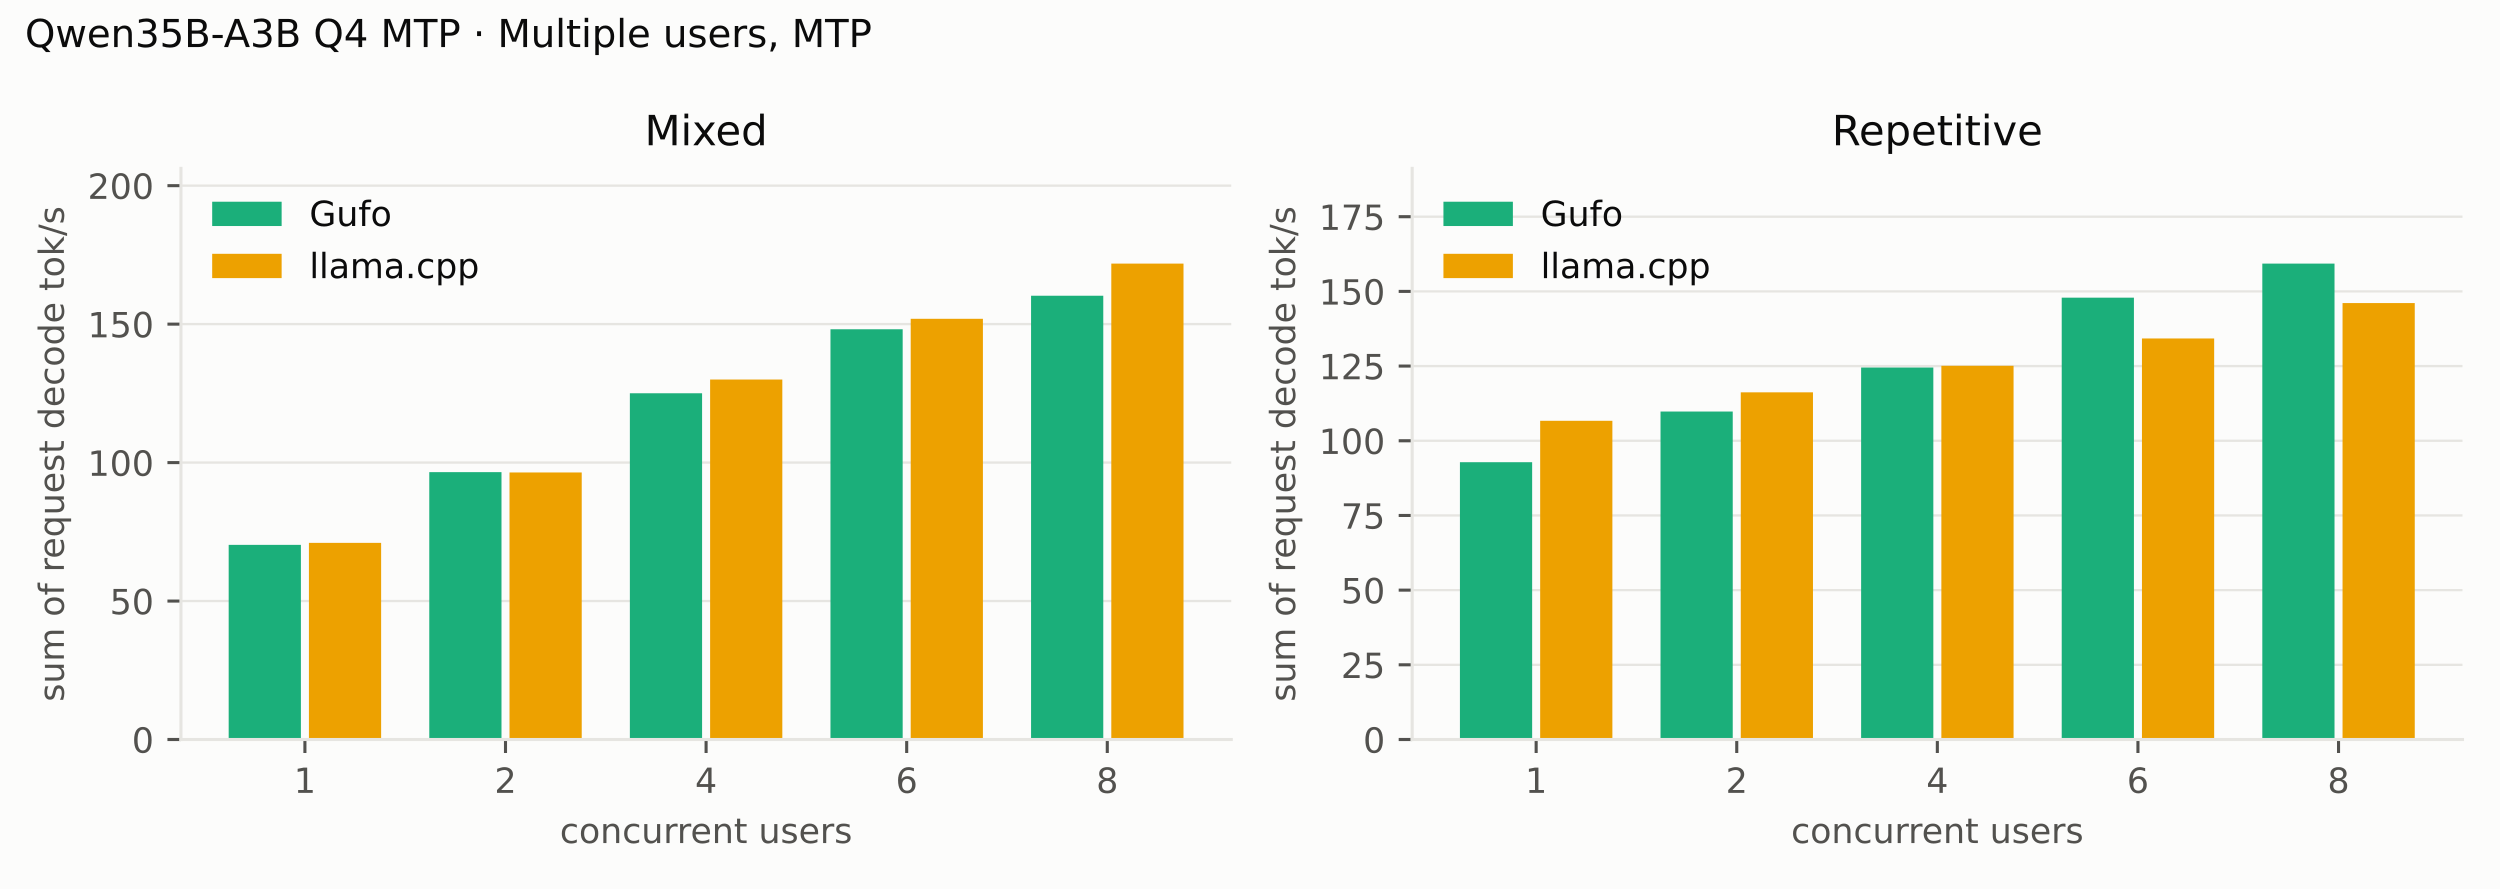
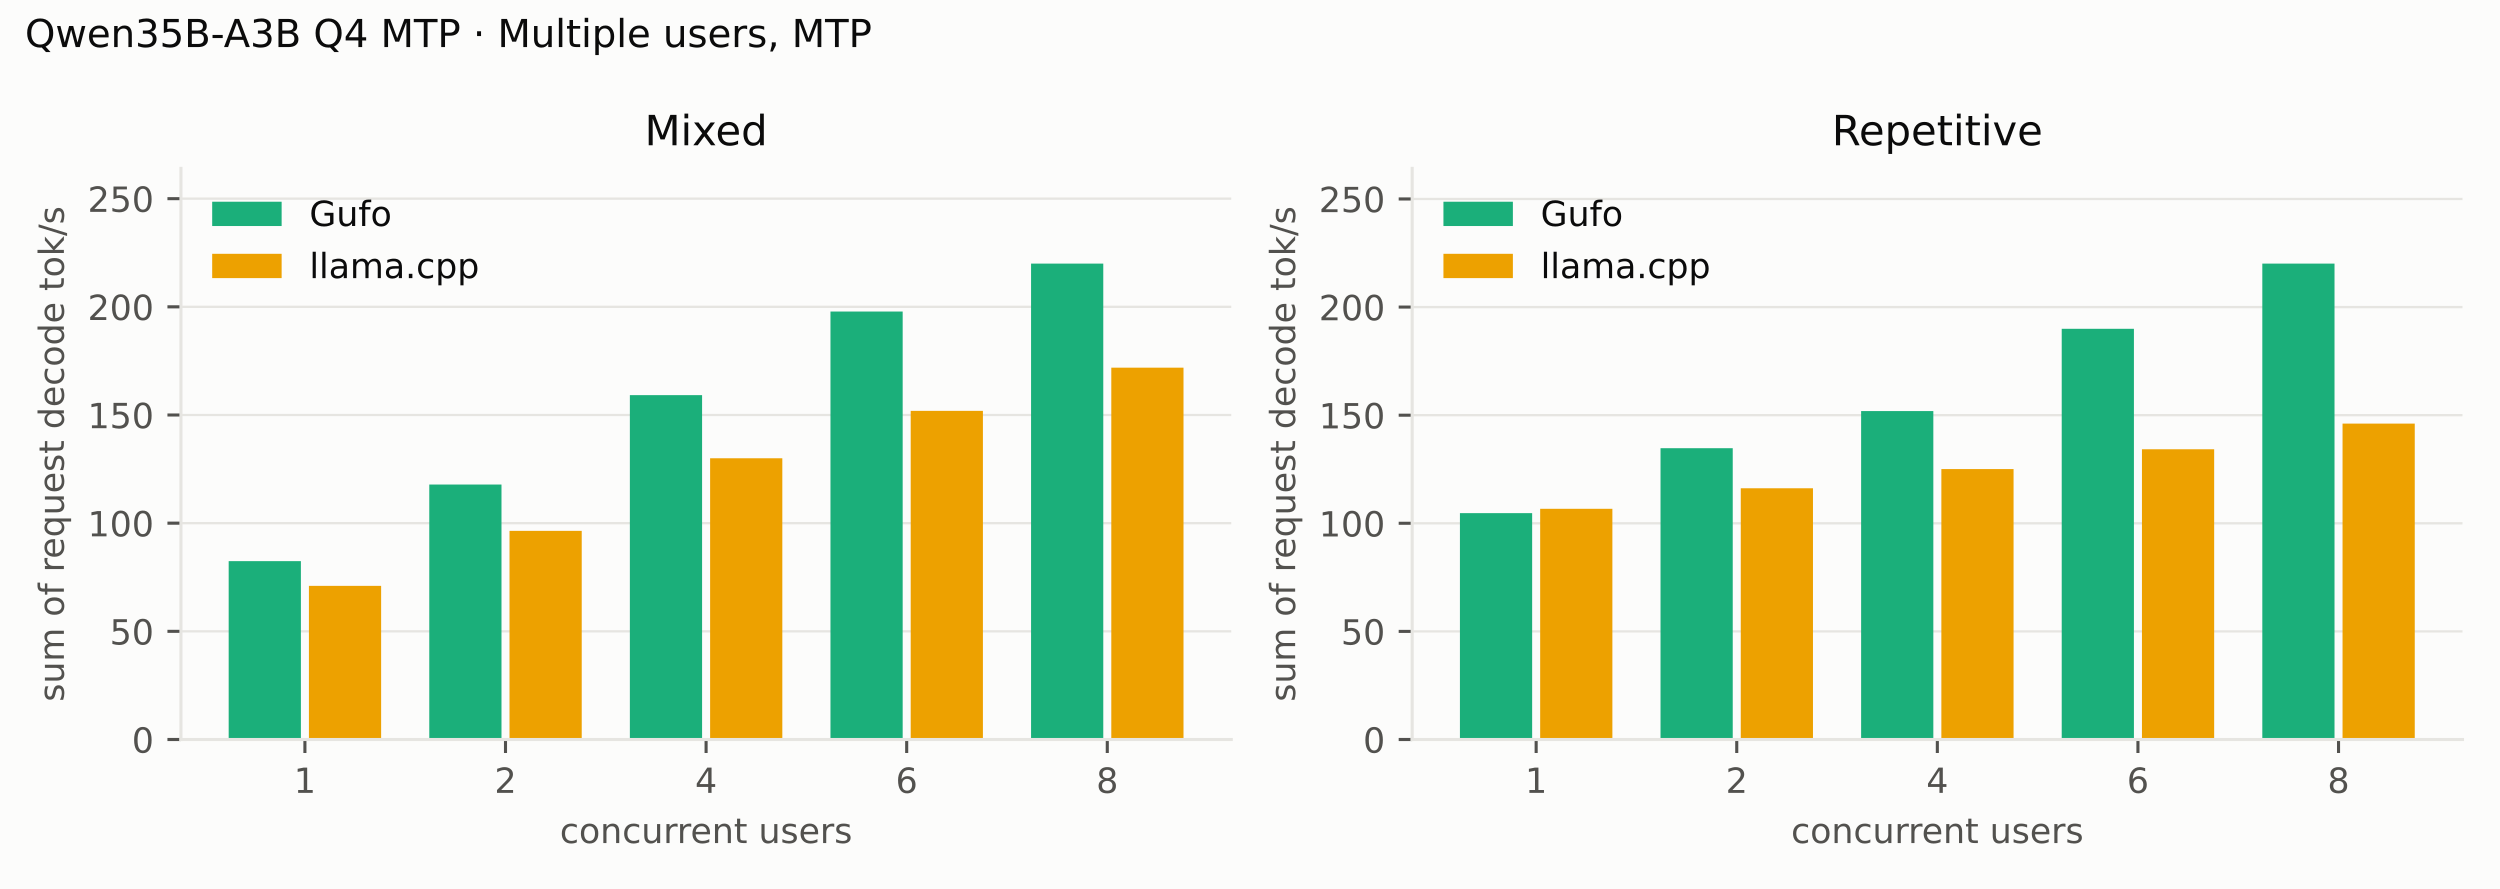
<svg xmlns="http://www.w3.org/2000/svg" xmlns:xlink="http://www.w3.org/1999/xlink" width="648pt" height="230.4pt" viewBox="0 0 648 230.4" version="1.1">
  <defs>
    <style type="text/css">*{stroke-linejoin: round; stroke-linecap: butt}</style>
  </defs>
  <g id="figure_1">
    <g id="patch_1">
      <path d="M 0 230.4 L 648 230.4 L 648 0 L 0 0 z " style="fill: #fcfcfb" />
    </g>
    <g id="axes_1">
      <g id="patch_2">
        <path d="M 46.899 191.68 L 319.14 191.68 L 319.14 43.647 L 46.899 43.647 z " style="fill: #fcfcfb" />
      </g>
      <g id="matplotlib.axis_1">
        <g id="xtick_1">
          <g id="line2d_1">
            <defs>
              <path id="m1ebf051f68" d="M 0 0 L 0 3.5 " style="stroke: #52514e; stroke-width: 0.8" />
            </defs>
            <g>
              <use xlink:href="#m1ebf051f68" x="79.032" y="191.68" style="fill: #52514e; stroke: #52514e; stroke-width: 0.8" />
            </g>
          </g>
          <g id="text_1">
            <text style="font-size: 9px; font-family: 'DejaVu Sans', 'Bitstream Vera Sans', 'Computer Modern Sans Serif', 'Lucida Grande', 'Verdana', 'Geneva', 'Lucid', 'Arial', 'Helvetica', 'Avant Garde', sans-serif; text-anchor: middle; fill: #52514e" x="79.032" y="205.518" transform="rotate(-0 79.03174 205.5179)">1</text>
          </g>
        </g>
        <g id="xtick_2">
          <g id="line2d_2">
            <g>
              <use xlink:href="#m1ebf051f68" x="131.026" y="191.68" style="fill: #52514e; stroke: #52514e; stroke-width: 0.8" />
            </g>
          </g>
          <g id="text_2">
            <text style="font-size: 9px; font-family: 'DejaVu Sans', 'Bitstream Vera Sans', 'Computer Modern Sans Serif', 'Lucida Grande', 'Verdana', 'Geneva', 'Lucid', 'Arial', 'Helvetica', 'Avant Garde', sans-serif; text-anchor: middle; fill: #52514e" x="131.026" y="205.518" transform="rotate(-0 131.0257 205.5179)">2</text>
          </g>
        </g>
        <g id="xtick_3">
          <g id="line2d_3">
            <g>
              <use xlink:href="#m1ebf051f68" x="183.02" y="191.68" style="fill: #52514e; stroke: #52514e; stroke-width: 0.8" />
            </g>
          </g>
          <g id="text_3">
            <text style="font-size: 9px; font-family: 'DejaVu Sans', 'Bitstream Vera Sans', 'Computer Modern Sans Serif', 'Lucida Grande', 'Verdana', 'Geneva', 'Lucid', 'Arial', 'Helvetica', 'Avant Garde', sans-serif; text-anchor: middle; fill: #52514e" x="183.02" y="205.518" transform="rotate(-0 183.0197 205.5179)">4</text>
          </g>
        </g>
        <g id="xtick_4">
          <g id="line2d_4">
            <g>
              <use xlink:href="#m1ebf051f68" x="235.014" y="191.68" style="fill: #52514e; stroke: #52514e; stroke-width: 0.8" />
            </g>
          </g>
          <g id="text_4">
            <text style="font-size: 9px; font-family: 'DejaVu Sans', 'Bitstream Vera Sans', 'Computer Modern Sans Serif', 'Lucida Grande', 'Verdana', 'Geneva', 'Lucid', 'Arial', 'Helvetica', 'Avant Garde', sans-serif; text-anchor: middle; fill: #52514e" x="235.014" y="205.518" transform="rotate(-0 235.0137 205.5179)">6</text>
          </g>
        </g>
        <g id="xtick_5">
          <g id="line2d_5">
            <g>
              <use xlink:href="#m1ebf051f68" x="287.008" y="191.68" style="fill: #52514e; stroke: #52514e; stroke-width: 0.8" />
            </g>
          </g>
          <g id="text_5">
            <text style="font-size: 9px; font-family: 'DejaVu Sans', 'Bitstream Vera Sans', 'Computer Modern Sans Serif', 'Lucida Grande', 'Verdana', 'Geneva', 'Lucid', 'Arial', 'Helvetica', 'Avant Garde', sans-serif; text-anchor: middle; fill: #52514e" x="287.008" y="205.518" transform="rotate(-0 287.0077 205.5179)">8</text>
          </g>
        </g>
        <g id="text_6">
          <text style="font-size: 9px; font-family: 'DejaVu Sans', 'Bitstream Vera Sans', 'Computer Modern Sans Serif', 'Lucida Grande', 'Verdana', 'Geneva', 'Lucid', 'Arial', 'Helvetica', 'Avant Garde', sans-serif; text-anchor: middle; fill: #52514e" x="183.02" y="218.518" transform="rotate(-0 183.0197 218.5179)">concurrent users</text>
        </g>
      </g>
      <g id="matplotlib.axis_2">
        <g id="ytick_1">
          <g id="line2d_6">
            <path d="M 46.899 191.68 L 319.14 191.68 " clip-path="url(#p1bdd1d52e2)" style="fill: none; stroke: #e6e5e1; stroke-width: 0.6; stroke-linecap: square" />
          </g>
          <g id="line2d_7">
            <defs>
              <path id="m680e5b1e24" d="M 0 0 L -3.5 0 " style="stroke: #52514e; stroke-width: 0.8" />
            </defs>
            <g>
              <use xlink:href="#m680e5b1e24" x="46.899" y="191.68" style="fill: #52514e; stroke: #52514e; stroke-width: 0.8" />
            </g>
          </g>
          <g id="text_7">
            <text style="font-size: 9px; font-family: 'DejaVu Sans', 'Bitstream Vera Sans', 'Computer Modern Sans Serif', 'Lucida Grande', 'Verdana', 'Geneva', 'Lucid', 'Arial', 'Helvetica', 'Avant Garde', sans-serif; text-anchor: end; fill: #52514e" x="39.899" y="195.099" transform="rotate(-0 39.89945 195.0989)">0</text>
          </g>
        </g>
        <g id="ytick_2">
          <g id="line2d_8">
-             <path d="M 46.899 155.79 L 319.14 155.79 " clip-path="url(#p1bdd1d52e2)" style="fill: none; stroke: #e6e5e1; stroke-width: 0.6; stroke-linecap: square" />
+             <path d="M 46.899 163.642 L 319.14 163.642 " clip-path="url(#p1bdd1d52e2)" style="fill: none; stroke: #e6e5e1; stroke-width: 0.6; stroke-linecap: square" />
          </g>
          <g id="line2d_9">
            <g>
-               <use xlink:href="#m680e5b1e24" x="46.899" y="155.79" style="fill: #52514e; stroke: #52514e; stroke-width: 0.8" />
+               <use xlink:href="#m680e5b1e24" x="46.899" y="163.642" style="fill: #52514e; stroke: #52514e; stroke-width: 0.8" />
            </g>
          </g>
          <g id="text_8">
-             <text style="font-size: 9px; font-family: 'DejaVu Sans', 'Bitstream Vera Sans', 'Computer Modern Sans Serif', 'Lucida Grande', 'Verdana', 'Geneva', 'Lucid', 'Arial', 'Helvetica', 'Avant Garde', sans-serif; text-anchor: end; fill: #52514e" x="39.899" y="159.209" transform="rotate(-0 39.89945 159.209)">50</text>
+             <text style="font-size: 9px; font-family: 'DejaVu Sans', 'Bitstream Vera Sans', 'Computer Modern Sans Serif', 'Lucida Grande', 'Verdana', 'Geneva', 'Lucid', 'Arial', 'Helvetica', 'Avant Garde', sans-serif; text-anchor: end; fill: #52514e" x="39.899" y="167.061" transform="rotate(-0 39.89945 167.0611)">50</text>
          </g>
        </g>
        <g id="ytick_3">
          <g id="line2d_10">
-             <path d="M 46.899 119.9 L 319.14 119.9 " clip-path="url(#p1bdd1d52e2)" style="fill: none; stroke: #e6e5e1; stroke-width: 0.6; stroke-linecap: square" />
+             <path d="M 46.899 135.604 L 319.14 135.604 " clip-path="url(#p1bdd1d52e2)" style="fill: none; stroke: #e6e5e1; stroke-width: 0.6; stroke-linecap: square" />
          </g>
          <g id="line2d_11">
            <g>
-               <use xlink:href="#m680e5b1e24" x="46.899" y="119.9" style="fill: #52514e; stroke: #52514e; stroke-width: 0.8" />
+               <use xlink:href="#m680e5b1e24" x="46.899" y="135.604" style="fill: #52514e; stroke: #52514e; stroke-width: 0.8" />
            </g>
          </g>
          <g id="text_9">
-             <text style="font-size: 9px; font-family: 'DejaVu Sans', 'Bitstream Vera Sans', 'Computer Modern Sans Serif', 'Lucida Grande', 'Verdana', 'Geneva', 'Lucid', 'Arial', 'Helvetica', 'Avant Garde', sans-serif; text-anchor: end; fill: #52514e" x="39.899" y="123.319" transform="rotate(-0 39.89945 123.3192)">100</text>
+             <text style="font-size: 9px; font-family: 'DejaVu Sans', 'Bitstream Vera Sans', 'Computer Modern Sans Serif', 'Lucida Grande', 'Verdana', 'Geneva', 'Lucid', 'Arial', 'Helvetica', 'Avant Garde', sans-serif; text-anchor: end; fill: #52514e" x="39.899" y="139.023" transform="rotate(-0 39.89945 139.0233)">100</text>
          </g>
        </g>
        <g id="ytick_4">
          <g id="line2d_12">
-             <path d="M 46.899 84.01 L 319.14 84.01 " clip-path="url(#p1bdd1d52e2)" style="fill: none; stroke: #e6e5e1; stroke-width: 0.6; stroke-linecap: square" />
+             <path d="M 46.899 107.567 L 319.14 107.567 " clip-path="url(#p1bdd1d52e2)" style="fill: none; stroke: #e6e5e1; stroke-width: 0.6; stroke-linecap: square" />
          </g>
          <g id="line2d_13">
            <g>
-               <use xlink:href="#m680e5b1e24" x="46.899" y="84.01" style="fill: #52514e; stroke: #52514e; stroke-width: 0.8" />
+               <use xlink:href="#m680e5b1e24" x="46.899" y="107.567" style="fill: #52514e; stroke: #52514e; stroke-width: 0.8" />
            </g>
          </g>
          <g id="text_10">
-             <text style="font-size: 9px; font-family: 'DejaVu Sans', 'Bitstream Vera Sans', 'Computer Modern Sans Serif', 'Lucida Grande', 'Verdana', 'Geneva', 'Lucid', 'Arial', 'Helvetica', 'Avant Garde', sans-serif; text-anchor: end; fill: #52514e" x="39.899" y="87.429" transform="rotate(-0 39.89945 87.42925)">150</text>
+             <text style="font-size: 9px; font-family: 'DejaVu Sans', 'Bitstream Vera Sans', 'Computer Modern Sans Serif', 'Lucida Grande', 'Verdana', 'Geneva', 'Lucid', 'Arial', 'Helvetica', 'Avant Garde', sans-serif; text-anchor: end; fill: #52514e" x="39.899" y="110.986" transform="rotate(-0 39.89945 110.9855)">150</text>
          </g>
        </g>
        <g id="ytick_5">
          <g id="line2d_14">
-             <path d="M 46.899 48.12 L 319.14 48.12 " clip-path="url(#p1bdd1d52e2)" style="fill: none; stroke: #e6e5e1; stroke-width: 0.6; stroke-linecap: square" />
+             <path d="M 46.899 79.529 L 319.14 79.529 " clip-path="url(#p1bdd1d52e2)" style="fill: none; stroke: #e6e5e1; stroke-width: 0.6; stroke-linecap: square" />
          </g>
          <g id="line2d_15">
            <g>
-               <use xlink:href="#m680e5b1e24" x="46.899" y="48.12" style="fill: #52514e; stroke: #52514e; stroke-width: 0.8" />
+               <use xlink:href="#m680e5b1e24" x="46.899" y="79.529" style="fill: #52514e; stroke: #52514e; stroke-width: 0.8" />
            </g>
          </g>
          <g id="text_11">
-             <text style="font-size: 9px; font-family: 'DejaVu Sans', 'Bitstream Vera Sans', 'Computer Modern Sans Serif', 'Lucida Grande', 'Verdana', 'Geneva', 'Lucid', 'Arial', 'Helvetica', 'Avant Garde', sans-serif; text-anchor: end; fill: #52514e" x="39.899" y="51.539" transform="rotate(-0 39.89945 51.53936)">200</text>
-           </g>
-         </g>
-         <g id="text_12">
+             <text style="font-size: 9px; font-family: 'DejaVu Sans', 'Bitstream Vera Sans', 'Computer Modern Sans Serif', 'Lucida Grande', 'Verdana', 'Geneva', 'Lucid', 'Arial', 'Helvetica', 'Avant Garde', sans-serif; text-anchor: end; fill: #52514e" x="39.899" y="82.948" transform="rotate(-0 39.89945 82.94771)">200</text>
+           </g>
+         </g>
+         <g id="ytick_6">
+           <g id="line2d_16">
+             <path d="M 46.899 51.491 L 319.14 51.491 " clip-path="url(#p1bdd1d52e2)" style="fill: none; stroke: #e6e5e1; stroke-width: 0.6; stroke-linecap: square" />
+           </g>
+           <g id="line2d_17">
+             <g>
+               <use xlink:href="#m680e5b1e24" x="46.899" y="51.491" style="fill: #52514e; stroke: #52514e; stroke-width: 0.8" />
+             </g>
+           </g>
+           <g id="text_12">
+             <text style="font-size: 9px; font-family: 'DejaVu Sans', 'Bitstream Vera Sans', 'Computer Modern Sans Serif', 'Lucida Grande', 'Verdana', 'Geneva', 'Lucid', 'Arial', 'Helvetica', 'Avant Garde', sans-serif; text-anchor: end; fill: #52514e" x="39.899" y="54.91" transform="rotate(-0 39.89945 54.9099)">250</text>
+           </g>
+         </g>
+         <g id="text_13">
          <text style="font-size: 9px; font-family: 'DejaVu Sans', 'Bitstream Vera Sans', 'Computer Modern Sans Serif', 'Lucida Grande', 'Verdana', 'Geneva', 'Lucid', 'Arial', 'Helvetica', 'Avant Garde', sans-serif; text-anchor: middle; fill: #52514e" x="16.559" y="117.664" transform="rotate(-90 16.55859 117.6635)">sum of request decode tok/s</text>
        </g>
      </g>
      <g id="patch_3">
-         <path d="M 59.274 191.68 L 77.992 191.68 L 77.992 141.233 L 59.274 141.233 z " clip-path="url(#p1bdd1d52e2)" style="fill: #1baf7a" />
+         <path d="M 59.274 191.68 L 77.992 191.68 L 77.992 145.446 L 59.274 145.446 z " clip-path="url(#p1bdd1d52e2)" style="fill: #1baf7a" />
      </g>
      <g id="patch_4">
-         <path d="M 111.268 191.68 L 129.986 191.68 L 129.986 122.377 L 111.268 122.377 z " clip-path="url(#p1bdd1d52e2)" style="fill: #1baf7a" />
+         <path d="M 111.268 191.68 L 129.986 191.68 L 129.986 125.584 L 111.268 125.584 z " clip-path="url(#p1bdd1d52e2)" style="fill: #1baf7a" />
      </g>
      <g id="patch_5">
-         <path d="M 163.262 191.68 L 181.98 191.68 L 181.98 101.941 L 163.262 101.941 z " clip-path="url(#p1bdd1d52e2)" style="fill: #1baf7a" />
+         <path d="M 163.262 191.68 L 181.98 191.68 L 181.98 102.413 L 163.262 102.413 z " clip-path="url(#p1bdd1d52e2)" style="fill: #1baf7a" />
      </g>
      <g id="patch_6">
-         <path d="M 215.256 191.68 L 233.974 191.68 L 233.974 85.353 L 215.256 85.353 z " clip-path="url(#p1bdd1d52e2)" style="fill: #1baf7a" />
+         <path d="M 215.256 191.68 L 233.974 191.68 L 233.974 80.751 L 215.256 80.751 z " clip-path="url(#p1bdd1d52e2)" style="fill: #1baf7a" />
      </g>
      <g id="patch_7">
-         <path d="M 267.25 191.68 L 285.968 191.68 L 285.968 76.653 L 267.25 76.653 z " clip-path="url(#p1bdd1d52e2)" style="fill: #1baf7a" />
+         <path d="M 267.25 191.68 L 285.968 191.68 L 285.968 68.319 L 267.25 68.319 z " clip-path="url(#p1bdd1d52e2)" style="fill: #1baf7a" />
      </g>
      <g id="patch_8">
-         <path d="M 80.072 191.68 L 98.789 191.68 L 98.789 140.709 L 80.072 140.709 z " clip-path="url(#p1bdd1d52e2)" style="fill: #eda100" />
+         <path d="M 80.072 191.68 L 98.789 191.68 L 98.789 151.861 L 80.072 151.861 z " clip-path="url(#p1bdd1d52e2)" style="fill: #eda100" />
      </g>
      <g id="patch_9">
-         <path d="M 132.066 191.68 L 150.783 191.68 L 150.783 122.456 L 132.066 122.456 z " clip-path="url(#p1bdd1d52e2)" style="fill: #eda100" />
+         <path d="M 132.066 191.68 L 150.783 191.68 L 150.783 137.601 L 132.066 137.601 z " clip-path="url(#p1bdd1d52e2)" style="fill: #eda100" />
      </g>
      <g id="patch_10">
-         <path d="M 184.06 191.68 L 202.777 191.68 L 202.777 98.366 L 184.06 98.366 z " clip-path="url(#p1bdd1d52e2)" style="fill: #eda100" />
+         <path d="M 184.06 191.68 L 202.777 191.68 L 202.777 118.782 L 184.06 118.782 z " clip-path="url(#p1bdd1d52e2)" style="fill: #eda100" />
      </g>
      <g id="patch_11">
-         <path d="M 236.054 191.68 L 254.771 191.68 L 254.771 82.632 L 236.054 82.632 z " clip-path="url(#p1bdd1d52e2)" style="fill: #eda100" />
+         <path d="M 236.054 191.68 L 254.771 191.68 L 254.771 106.49 L 236.054 106.49 z " clip-path="url(#p1bdd1d52e2)" style="fill: #eda100" />
      </g>
      <g id="patch_12">
-         <path d="M 288.048 191.68 L 306.765 191.68 L 306.765 68.319 L 288.048 68.319 z " clip-path="url(#p1bdd1d52e2)" style="fill: #eda100" />
+         <path d="M 288.048 191.68 L 306.765 191.68 L 306.765 95.308 L 288.048 95.308 z " clip-path="url(#p1bdd1d52e2)" style="fill: #eda100" />
      </g>
      <g id="patch_13">
        <path d="M 46.899 191.68 L 46.899 43.647 " style="fill: none; stroke: #e6e5e1; stroke-width: 0.8; stroke-linejoin: miter; stroke-linecap: square" />
      </g>
      <g id="patch_14">
        <path d="M 46.899 191.68 L 319.14 191.68 " style="fill: none; stroke: #e6e5e1; stroke-width: 0.8; stroke-linejoin: miter; stroke-linecap: square" />
      </g>
-       <g id="text_13">
+       <g id="text_14">
        <text style="font-size: 10.8px; font-family: 'DejaVu Sans', 'Bitstream Vera Sans', 'Computer Modern Sans Serif', 'Lucida Grande', 'Verdana', 'Geneva', 'Lucid', 'Arial', 'Helvetica', 'Avant Garde', sans-serif; text-anchor: middle; fill: #0b0b0b" x="183.02" y="37.647" transform="rotate(-0 183.0197 37.64709)">Mixed</text>
      </g>
      <g id="legend_1">
        <g id="patch_15">
          <path d="M 54.999 58.586 L 72.999 58.586 L 72.999 52.286 L 54.999 52.286 z " style="fill: #1baf7a" />
        </g>
-         <g id="text_14">
+         <g id="text_15">
          <text style="font-size: 9px; font-family: 'DejaVu Sans', 'Bitstream Vera Sans', 'Computer Modern Sans Serif', 'Lucida Grande', 'Verdana', 'Geneva', 'Lucid', 'Arial', 'Helvetica', 'Avant Garde', sans-serif; text-anchor: start; fill: #0b0b0b" x="80.199" y="58.586" transform="rotate(-0 80.19945 58.58569)">Gufo</text>
        </g>
        <g id="patch_16">
          <path d="M 54.999 72.086 L 72.999 72.086 L 72.999 65.786 L 54.999 65.786 z " style="fill: #eda100" />
        </g>
-         <g id="text_15">
+         <g id="text_16">
          <text style="font-size: 9px; font-family: 'DejaVu Sans', 'Bitstream Vera Sans', 'Computer Modern Sans Serif', 'Lucida Grande', 'Verdana', 'Geneva', 'Lucid', 'Arial', 'Helvetica', 'Avant Garde', sans-serif; text-anchor: start; fill: #0b0b0b" x="80.199" y="72.086" transform="rotate(-0 80.19945 72.08639)">llama.cpp</text>
        </g>
      </g>
    </g>
    <g id="axes_2">
      <g id="patch_17">
        <path d="M 366.039 191.68 L 638.28 191.68 L 638.28 43.647 L 366.039 43.647 z " style="fill: #fcfcfb" />
      </g>
      <g id="matplotlib.axis_3">
        <g id="xtick_6">
-           <g id="line2d_16">
+           <g id="line2d_18">
            <g>
              <use xlink:href="#m1ebf051f68" x="398.172" y="191.68" style="fill: #52514e; stroke: #52514e; stroke-width: 0.8" />
            </g>
          </g>
-           <g id="text_16">
+           <g id="text_17">
            <text style="font-size: 9px; font-family: 'DejaVu Sans', 'Bitstream Vera Sans', 'Computer Modern Sans Serif', 'Lucida Grande', 'Verdana', 'Geneva', 'Lucid', 'Arial', 'Helvetica', 'Avant Garde', sans-serif; text-anchor: middle; fill: #52514e" x="398.172" y="205.518" transform="rotate(-0 398.1717 205.5179)">1</text>
          </g>
        </g>
        <g id="xtick_7">
-           <g id="line2d_17">
+           <g id="line2d_19">
            <g>
              <use xlink:href="#m1ebf051f68" x="450.166" y="191.68" style="fill: #52514e; stroke: #52514e; stroke-width: 0.8" />
            </g>
          </g>
-           <g id="text_17">
+           <g id="text_18">
            <text style="font-size: 9px; font-family: 'DejaVu Sans', 'Bitstream Vera Sans', 'Computer Modern Sans Serif', 'Lucida Grande', 'Verdana', 'Geneva', 'Lucid', 'Arial', 'Helvetica', 'Avant Garde', sans-serif; text-anchor: middle; fill: #52514e" x="450.166" y="205.518" transform="rotate(-0 450.1657 205.5179)">2</text>
          </g>
        </g>
        <g id="xtick_8">
-           <g id="line2d_18">
+           <g id="line2d_20">
            <g>
              <use xlink:href="#m1ebf051f68" x="502.16" y="191.68" style="fill: #52514e; stroke: #52514e; stroke-width: 0.8" />
            </g>
          </g>
-           <g id="text_18">
+           <g id="text_19">
            <text style="font-size: 9px; font-family: 'DejaVu Sans', 'Bitstream Vera Sans', 'Computer Modern Sans Serif', 'Lucida Grande', 'Verdana', 'Geneva', 'Lucid', 'Arial', 'Helvetica', 'Avant Garde', sans-serif; text-anchor: middle; fill: #52514e" x="502.16" y="205.518" transform="rotate(-0 502.1597 205.5179)">4</text>
          </g>
        </g>
        <g id="xtick_9">
-           <g id="line2d_19">
+           <g id="line2d_21">
            <g>
              <use xlink:href="#m1ebf051f68" x="554.154" y="191.68" style="fill: #52514e; stroke: #52514e; stroke-width: 0.8" />
            </g>
          </g>
-           <g id="text_19">
+           <g id="text_20">
            <text style="font-size: 9px; font-family: 'DejaVu Sans', 'Bitstream Vera Sans', 'Computer Modern Sans Serif', 'Lucida Grande', 'Verdana', 'Geneva', 'Lucid', 'Arial', 'Helvetica', 'Avant Garde', sans-serif; text-anchor: middle; fill: #52514e" x="554.154" y="205.518" transform="rotate(-0 554.1537 205.5179)">6</text>
          </g>
        </g>
        <g id="xtick_10">
-           <g id="line2d_20">
+           <g id="line2d_22">
            <g>
              <use xlink:href="#m1ebf051f68" x="606.148" y="191.68" style="fill: #52514e; stroke: #52514e; stroke-width: 0.8" />
            </g>
          </g>
-           <g id="text_20">
+           <g id="text_21">
            <text style="font-size: 9px; font-family: 'DejaVu Sans', 'Bitstream Vera Sans', 'Computer Modern Sans Serif', 'Lucida Grande', 'Verdana', 'Geneva', 'Lucid', 'Arial', 'Helvetica', 'Avant Garde', sans-serif; text-anchor: middle; fill: #52514e" x="606.148" y="205.518" transform="rotate(-0 606.1477 205.5179)">8</text>
          </g>
        </g>
-         <g id="text_21">
+         <g id="text_22">
          <text style="font-size: 9px; font-family: 'DejaVu Sans', 'Bitstream Vera Sans', 'Computer Modern Sans Serif', 'Lucida Grande', 'Verdana', 'Geneva', 'Lucid', 'Arial', 'Helvetica', 'Avant Garde', sans-serif; text-anchor: middle; fill: #52514e" x="502.16" y="218.518" transform="rotate(-0 502.1597 218.5179)">concurrent users</text>
        </g>
      </g>
      <g id="matplotlib.axis_4">
-         <g id="ytick_6">
-           <g id="line2d_21">
-             <path d="M 366.039 191.68 L 638.28 191.68 " clip-path="url(#pbed3e39741)" style="fill: none; stroke: #e6e5e1; stroke-width: 0.6; stroke-linecap: square" />
-           </g>
-           <g id="line2d_22">
-             <g>
-               <use xlink:href="#m680e5b1e24" x="366.039" y="191.68" style="fill: #52514e; stroke: #52514e; stroke-width: 0.8" />
-             </g>
-           </g>
-           <g id="text_22">
-             <text style="font-size: 9px; font-family: 'DejaVu Sans', 'Bitstream Vera Sans', 'Computer Modern Sans Serif', 'Lucida Grande', 'Verdana', 'Geneva', 'Lucid', 'Arial', 'Helvetica', 'Avant Garde', sans-serif; text-anchor: end; fill: #52514e" x="359.039" y="195.099" transform="rotate(-0 359.0395 195.0989)">0</text>
-           </g>
-         </g>
        <g id="ytick_7">
          <g id="line2d_23">
-             <path d="M 366.039 172.321 L 638.28 172.321 " clip-path="url(#pbed3e39741)" style="fill: none; stroke: #e6e5e1; stroke-width: 0.6; stroke-linecap: square" />
+             <path d="M 366.039 191.68 L 638.28 191.68 " clip-path="url(#pbed3e39741)" style="fill: none; stroke: #e6e5e1; stroke-width: 0.6; stroke-linecap: square" />
          </g>
          <g id="line2d_24">
            <g>
-               <use xlink:href="#m680e5b1e24" x="366.039" y="172.321" style="fill: #52514e; stroke: #52514e; stroke-width: 0.8" />
+               <use xlink:href="#m680e5b1e24" x="366.039" y="191.68" style="fill: #52514e; stroke: #52514e; stroke-width: 0.8" />
            </g>
          </g>
          <g id="text_23">
-             <text style="font-size: 9px; font-family: 'DejaVu Sans', 'Bitstream Vera Sans', 'Computer Modern Sans Serif', 'Lucida Grande', 'Verdana', 'Geneva', 'Lucid', 'Arial', 'Helvetica', 'Avant Garde', sans-serif; text-anchor: end; fill: #52514e" x="359.039" y="175.74" transform="rotate(-0 359.0395 175.7403)">25</text>
+             <text style="font-size: 9px; font-family: 'DejaVu Sans', 'Bitstream Vera Sans', 'Computer Modern Sans Serif', 'Lucida Grande', 'Verdana', 'Geneva', 'Lucid', 'Arial', 'Helvetica', 'Avant Garde', sans-serif; text-anchor: end; fill: #52514e" x="359.039" y="195.099" transform="rotate(-0 359.0395 195.0989)">0</text>
          </g>
        </g>
        <g id="ytick_8">
          <g id="line2d_25">
-             <path d="M 366.039 152.963 L 638.28 152.963 " clip-path="url(#pbed3e39741)" style="fill: none; stroke: #e6e5e1; stroke-width: 0.6; stroke-linecap: square" />
+             <path d="M 366.039 163.659 L 638.28 163.659 " clip-path="url(#pbed3e39741)" style="fill: none; stroke: #e6e5e1; stroke-width: 0.6; stroke-linecap: square" />
          </g>
          <g id="line2d_26">
            <g>
-               <use xlink:href="#m680e5b1e24" x="366.039" y="152.963" style="fill: #52514e; stroke: #52514e; stroke-width: 0.8" />
+               <use xlink:href="#m680e5b1e24" x="366.039" y="163.659" style="fill: #52514e; stroke: #52514e; stroke-width: 0.8" />
            </g>
          </g>
          <g id="text_24">
-             <text style="font-size: 9px; font-family: 'DejaVu Sans', 'Bitstream Vera Sans', 'Computer Modern Sans Serif', 'Lucida Grande', 'Verdana', 'Geneva', 'Lucid', 'Arial', 'Helvetica', 'Avant Garde', sans-serif; text-anchor: end; fill: #52514e" x="359.039" y="156.382" transform="rotate(-0 359.0395 156.3817)">50</text>
+             <text style="font-size: 9px; font-family: 'DejaVu Sans', 'Bitstream Vera Sans', 'Computer Modern Sans Serif', 'Lucida Grande', 'Verdana', 'Geneva', 'Lucid', 'Arial', 'Helvetica', 'Avant Garde', sans-serif; text-anchor: end; fill: #52514e" x="359.039" y="167.078" transform="rotate(-0 359.0395 167.0777)">50</text>
          </g>
        </g>
        <g id="ytick_9">
          <g id="line2d_27">
-             <path d="M 366.039 133.604 L 638.28 133.604 " clip-path="url(#pbed3e39741)" style="fill: none; stroke: #e6e5e1; stroke-width: 0.6; stroke-linecap: square" />
+             <path d="M 366.039 135.637 L 638.28 135.637 " clip-path="url(#pbed3e39741)" style="fill: none; stroke: #e6e5e1; stroke-width: 0.6; stroke-linecap: square" />
          </g>
          <g id="line2d_28">
            <g>
-               <use xlink:href="#m680e5b1e24" x="366.039" y="133.604" style="fill: #52514e; stroke: #52514e; stroke-width: 0.8" />
+               <use xlink:href="#m680e5b1e24" x="366.039" y="135.637" style="fill: #52514e; stroke: #52514e; stroke-width: 0.8" />
            </g>
          </g>
          <g id="text_25">
-             <text style="font-size: 9px; font-family: 'DejaVu Sans', 'Bitstream Vera Sans', 'Computer Modern Sans Serif', 'Lucida Grande', 'Verdana', 'Geneva', 'Lucid', 'Arial', 'Helvetica', 'Avant Garde', sans-serif; text-anchor: end; fill: #52514e" x="359.039" y="137.023" transform="rotate(-0 359.0395 137.0231)">75</text>
+             <text style="font-size: 9px; font-family: 'DejaVu Sans', 'Bitstream Vera Sans', 'Computer Modern Sans Serif', 'Lucida Grande', 'Verdana', 'Geneva', 'Lucid', 'Arial', 'Helvetica', 'Avant Garde', sans-serif; text-anchor: end; fill: #52514e" x="359.039" y="139.056" transform="rotate(-0 359.0395 139.0564)">100</text>
          </g>
        </g>
        <g id="ytick_10">
          <g id="line2d_29">
-             <path d="M 366.039 114.246 L 638.28 114.246 " clip-path="url(#pbed3e39741)" style="fill: none; stroke: #e6e5e1; stroke-width: 0.6; stroke-linecap: square" />
+             <path d="M 366.039 107.616 L 638.28 107.616 " clip-path="url(#pbed3e39741)" style="fill: none; stroke: #e6e5e1; stroke-width: 0.6; stroke-linecap: square" />
          </g>
          <g id="line2d_30">
            <g>
-               <use xlink:href="#m680e5b1e24" x="366.039" y="114.246" style="fill: #52514e; stroke: #52514e; stroke-width: 0.8" />
+               <use xlink:href="#m680e5b1e24" x="366.039" y="107.616" style="fill: #52514e; stroke: #52514e; stroke-width: 0.8" />
            </g>
          </g>
          <g id="text_26">
-             <text style="font-size: 9px; font-family: 'DejaVu Sans', 'Bitstream Vera Sans', 'Computer Modern Sans Serif', 'Lucida Grande', 'Verdana', 'Geneva', 'Lucid', 'Arial', 'Helvetica', 'Avant Garde', sans-serif; text-anchor: end; fill: #52514e" x="359.039" y="117.665" transform="rotate(-0 359.0395 117.6645)">100</text>
+             <text style="font-size: 9px; font-family: 'DejaVu Sans', 'Bitstream Vera Sans', 'Computer Modern Sans Serif', 'Lucida Grande', 'Verdana', 'Geneva', 'Lucid', 'Arial', 'Helvetica', 'Avant Garde', sans-serif; text-anchor: end; fill: #52514e" x="359.039" y="111.035" transform="rotate(-0 359.0395 111.0352)">150</text>
          </g>
        </g>
        <g id="ytick_11">
          <g id="line2d_31">
-             <path d="M 366.039 94.887 L 638.28 94.887 " clip-path="url(#pbed3e39741)" style="fill: none; stroke: #e6e5e1; stroke-width: 0.6; stroke-linecap: square" />
+             <path d="M 366.039 79.595 L 638.28 79.595 " clip-path="url(#pbed3e39741)" style="fill: none; stroke: #e6e5e1; stroke-width: 0.6; stroke-linecap: square" />
          </g>
          <g id="line2d_32">
            <g>
-               <use xlink:href="#m680e5b1e24" x="366.039" y="94.887" style="fill: #52514e; stroke: #52514e; stroke-width: 0.8" />
+               <use xlink:href="#m680e5b1e24" x="366.039" y="79.595" style="fill: #52514e; stroke: #52514e; stroke-width: 0.8" />
            </g>
          </g>
          <g id="text_27">
-             <text style="font-size: 9px; font-family: 'DejaVu Sans', 'Bitstream Vera Sans', 'Computer Modern Sans Serif', 'Lucida Grande', 'Verdana', 'Geneva', 'Lucid', 'Arial', 'Helvetica', 'Avant Garde', sans-serif; text-anchor: end; fill: #52514e" x="359.039" y="98.306" transform="rotate(-0 359.0395 98.30594)">125</text>
+             <text style="font-size: 9px; font-family: 'DejaVu Sans', 'Bitstream Vera Sans', 'Computer Modern Sans Serif', 'Lucida Grande', 'Verdana', 'Geneva', 'Lucid', 'Arial', 'Helvetica', 'Avant Garde', sans-serif; text-anchor: end; fill: #52514e" x="359.039" y="83.014" transform="rotate(-0 359.0395 83.01394)">200</text>
          </g>
        </g>
        <g id="ytick_12">
          <g id="line2d_33">
-             <path d="M 366.039 75.528 L 638.28 75.528 " clip-path="url(#pbed3e39741)" style="fill: none; stroke: #e6e5e1; stroke-width: 0.6; stroke-linecap: square" />
+             <path d="M 366.039 51.574 L 638.28 51.574 " clip-path="url(#pbed3e39741)" style="fill: none; stroke: #e6e5e1; stroke-width: 0.6; stroke-linecap: square" />
          </g>
          <g id="line2d_34">
            <g>
-               <use xlink:href="#m680e5b1e24" x="366.039" y="75.528" style="fill: #52514e; stroke: #52514e; stroke-width: 0.8" />
+               <use xlink:href="#m680e5b1e24" x="366.039" y="51.574" style="fill: #52514e; stroke: #52514e; stroke-width: 0.8" />
            </g>
          </g>
          <g id="text_28">
-             <text style="font-size: 9px; font-family: 'DejaVu Sans', 'Bitstream Vera Sans', 'Computer Modern Sans Serif', 'Lucida Grande', 'Verdana', 'Geneva', 'Lucid', 'Arial', 'Helvetica', 'Avant Garde', sans-serif; text-anchor: end; fill: #52514e" x="359.039" y="78.947" transform="rotate(-0 359.0395 78.94733)">150</text>
-           </g>
-         </g>
-         <g id="ytick_13">
-           <g id="line2d_35">
-             <path d="M 366.039 56.17 L 638.28 56.17 " clip-path="url(#pbed3e39741)" style="fill: none; stroke: #e6e5e1; stroke-width: 0.6; stroke-linecap: square" />
-           </g>
-           <g id="line2d_36">
-             <g>
-               <use xlink:href="#m680e5b1e24" x="366.039" y="56.17" style="fill: #52514e; stroke: #52514e; stroke-width: 0.8" />
-             </g>
-           </g>
-           <g id="text_29">
-             <text style="font-size: 9px; font-family: 'DejaVu Sans', 'Bitstream Vera Sans', 'Computer Modern Sans Serif', 'Lucida Grande', 'Verdana', 'Geneva', 'Lucid', 'Arial', 'Helvetica', 'Avant Garde', sans-serif; text-anchor: end; fill: #52514e" x="359.039" y="59.589" transform="rotate(-0 359.0395 59.58873)">175</text>
-           </g>
-         </g>
-         <g id="text_30">
+             <text style="font-size: 9px; font-family: 'DejaVu Sans', 'Bitstream Vera Sans', 'Computer Modern Sans Serif', 'Lucida Grande', 'Verdana', 'Geneva', 'Lucid', 'Arial', 'Helvetica', 'Avant Garde', sans-serif; text-anchor: end; fill: #52514e" x="359.039" y="54.993" transform="rotate(-0 359.0395 54.99269)">250</text>
+           </g>
+         </g>
+         <g id="text_29">
          <text style="font-size: 9px; font-family: 'DejaVu Sans', 'Bitstream Vera Sans', 'Computer Modern Sans Serif', 'Lucida Grande', 'Verdana', 'Geneva', 'Lucid', 'Arial', 'Helvetica', 'Avant Garde', sans-serif; text-anchor: middle; fill: #52514e" x="335.699" y="117.664" transform="rotate(-90 335.6986 117.6635)">sum of request decode tok/s</text>
        </g>
      </g>
      <g id="patch_18">
-         <path d="M 378.414 191.68 L 397.132 191.68 L 397.132 119.798 L 378.414 119.798 z " clip-path="url(#pbed3e39741)" style="fill: #1baf7a" />
+         <path d="M 378.414 191.68 L 397.132 191.68 L 397.132 133.009 L 378.414 133.009 z " clip-path="url(#pbed3e39741)" style="fill: #1baf7a" />
      </g>
      <g id="patch_19">
-         <path d="M 430.408 191.68 L 449.126 191.68 L 449.126 106.673 L 430.408 106.673 z " clip-path="url(#pbed3e39741)" style="fill: #1baf7a" />
+         <path d="M 430.408 191.68 L 449.126 191.68 L 449.126 116.174 L 430.408 116.174 z " clip-path="url(#pbed3e39741)" style="fill: #1baf7a" />
      </g>
      <g id="patch_20">
-         <path d="M 482.402 191.68 L 501.12 191.68 L 501.12 95.266 L 482.402 95.266 z " clip-path="url(#pbed3e39741)" style="fill: #1baf7a" />
+         <path d="M 482.402 191.68 L 501.12 191.68 L 501.12 106.546 L 482.402 106.546 z " clip-path="url(#pbed3e39741)" style="fill: #1baf7a" />
      </g>
      <g id="patch_21">
-         <path d="M 534.396 191.68 L 553.114 191.68 L 553.114 77.155 L 534.396 77.155 z " clip-path="url(#pbed3e39741)" style="fill: #1baf7a" />
+         <path d="M 534.396 191.68 L 553.114 191.68 L 553.114 85.233 L 534.396 85.233 z " clip-path="url(#pbed3e39741)" style="fill: #1baf7a" />
      </g>
      <g id="patch_22">
        <path d="M 586.39 191.68 L 605.108 191.68 L 605.108 68.319 L 586.39 68.319 z " clip-path="url(#pbed3e39741)" style="fill: #1baf7a" />
      </g>
      <g id="patch_23">
-         <path d="M 399.212 191.68 L 417.929 191.68 L 417.929 109.065 L 399.212 109.065 z " clip-path="url(#pbed3e39741)" style="fill: #eda100" />
+         <path d="M 399.212 191.68 L 417.929 191.68 L 417.929 131.888 L 399.212 131.888 z " clip-path="url(#pbed3e39741)" style="fill: #eda100" />
      </g>
      <g id="patch_24">
-         <path d="M 451.206 191.68 L 469.923 191.68 L 469.923 101.701 L 451.206 101.701 z " clip-path="url(#pbed3e39741)" style="fill: #eda100" />
+         <path d="M 451.206 191.68 L 469.923 191.68 L 469.923 126.559 L 451.206 126.559 z " clip-path="url(#pbed3e39741)" style="fill: #eda100" />
      </g>
      <g id="patch_25">
-         <path d="M 503.2 191.68 L 521.917 191.68 L 521.917 94.817 L 503.2 94.817 z " clip-path="url(#pbed3e39741)" style="fill: #eda100" />
+         <path d="M 503.2 191.68 L 521.917 191.68 L 521.917 121.576 L 503.2 121.576 z " clip-path="url(#pbed3e39741)" style="fill: #eda100" />
      </g>
      <g id="patch_26">
-         <path d="M 555.194 191.68 L 573.911 191.68 L 573.911 87.732 L 555.194 87.732 z " clip-path="url(#pbed3e39741)" style="fill: #eda100" />
+         <path d="M 555.194 191.68 L 573.911 191.68 L 573.911 116.449 L 555.194 116.449 z " clip-path="url(#pbed3e39741)" style="fill: #eda100" />
      </g>
      <g id="patch_27">
-         <path d="M 607.188 191.68 L 625.905 191.68 L 625.905 78.548 L 607.188 78.548 z " clip-path="url(#pbed3e39741)" style="fill: #eda100" />
+         <path d="M 607.188 191.68 L 625.905 191.68 L 625.905 109.802 L 607.188 109.802 z " clip-path="url(#pbed3e39741)" style="fill: #eda100" />
      </g>
      <g id="patch_28">
        <path d="M 366.039 191.68 L 366.039 43.647 " style="fill: none; stroke: #e6e5e1; stroke-width: 0.8; stroke-linejoin: miter; stroke-linecap: square" />
      </g>
      <g id="patch_29">
        <path d="M 366.039 191.68 L 638.28 191.68 " style="fill: none; stroke: #e6e5e1; stroke-width: 0.8; stroke-linejoin: miter; stroke-linecap: square" />
      </g>
-       <g id="text_31">
+       <g id="text_30">
        <text style="font-size: 10.8px; font-family: 'DejaVu Sans', 'Bitstream Vera Sans', 'Computer Modern Sans Serif', 'Lucida Grande', 'Verdana', 'Geneva', 'Lucid', 'Arial', 'Helvetica', 'Avant Garde', sans-serif; text-anchor: middle; fill: #0b0b0b" x="502.16" y="37.647" transform="rotate(-0 502.1597 37.64709)">Repetitive</text>
      </g>
      <g id="legend_2">
        <g id="patch_30">
          <path d="M 374.139 58.586 L 392.139 58.586 L 392.139 52.286 L 374.139 52.286 z " style="fill: #1baf7a" />
        </g>
-         <g id="text_32">
+         <g id="text_31">
          <text style="font-size: 9px; font-family: 'DejaVu Sans', 'Bitstream Vera Sans', 'Computer Modern Sans Serif', 'Lucida Grande', 'Verdana', 'Geneva', 'Lucid', 'Arial', 'Helvetica', 'Avant Garde', sans-serif; text-anchor: start; fill: #0b0b0b" x="399.339" y="58.586" transform="rotate(-0 399.3395 58.58569)">Gufo</text>
        </g>
        <g id="patch_31">
          <path d="M 374.139 72.086 L 392.139 72.086 L 392.139 65.786 L 374.139 65.786 z " style="fill: #eda100" />
        </g>
-         <g id="text_33">
+         <g id="text_32">
          <text style="font-size: 9px; font-family: 'DejaVu Sans', 'Bitstream Vera Sans', 'Computer Modern Sans Serif', 'Lucida Grande', 'Verdana', 'Geneva', 'Lucid', 'Arial', 'Helvetica', 'Avant Garde', sans-serif; text-anchor: start; fill: #0b0b0b" x="399.339" y="72.086" transform="rotate(-0 399.3395 72.08639)">llama.cpp</text>
        </g>
      </g>
    </g>
-     <g id="text_34">
+     <g id="text_33">
      <text style="font-size: 10px; font-family: 'DejaVu Sans', 'Bitstream Vera Sans', 'Computer Modern Sans Serif', 'Lucida Grande', 'Verdana', 'Geneva', 'Lucid', 'Arial', 'Helvetica', 'Avant Garde', sans-serif; text-anchor: start; fill: #0b0b0b" x="6.48" y="12.206" transform="rotate(-0 6.48 12.20644)">Qwen35B-A3B Q4 MTP · Multiple users, MTP</text>
    </g>
  </g>
  <defs>
    <clipPath id="p1bdd1d52e2">
      <rect x="46.899" y="43.647" width="272.241" height="148.033" />
    </clipPath>
    <clipPath id="pbed3e39741">
      <rect x="366.039" y="43.647" width="272.241" height="148.033" />
    </clipPath>
  </defs>
</svg>
